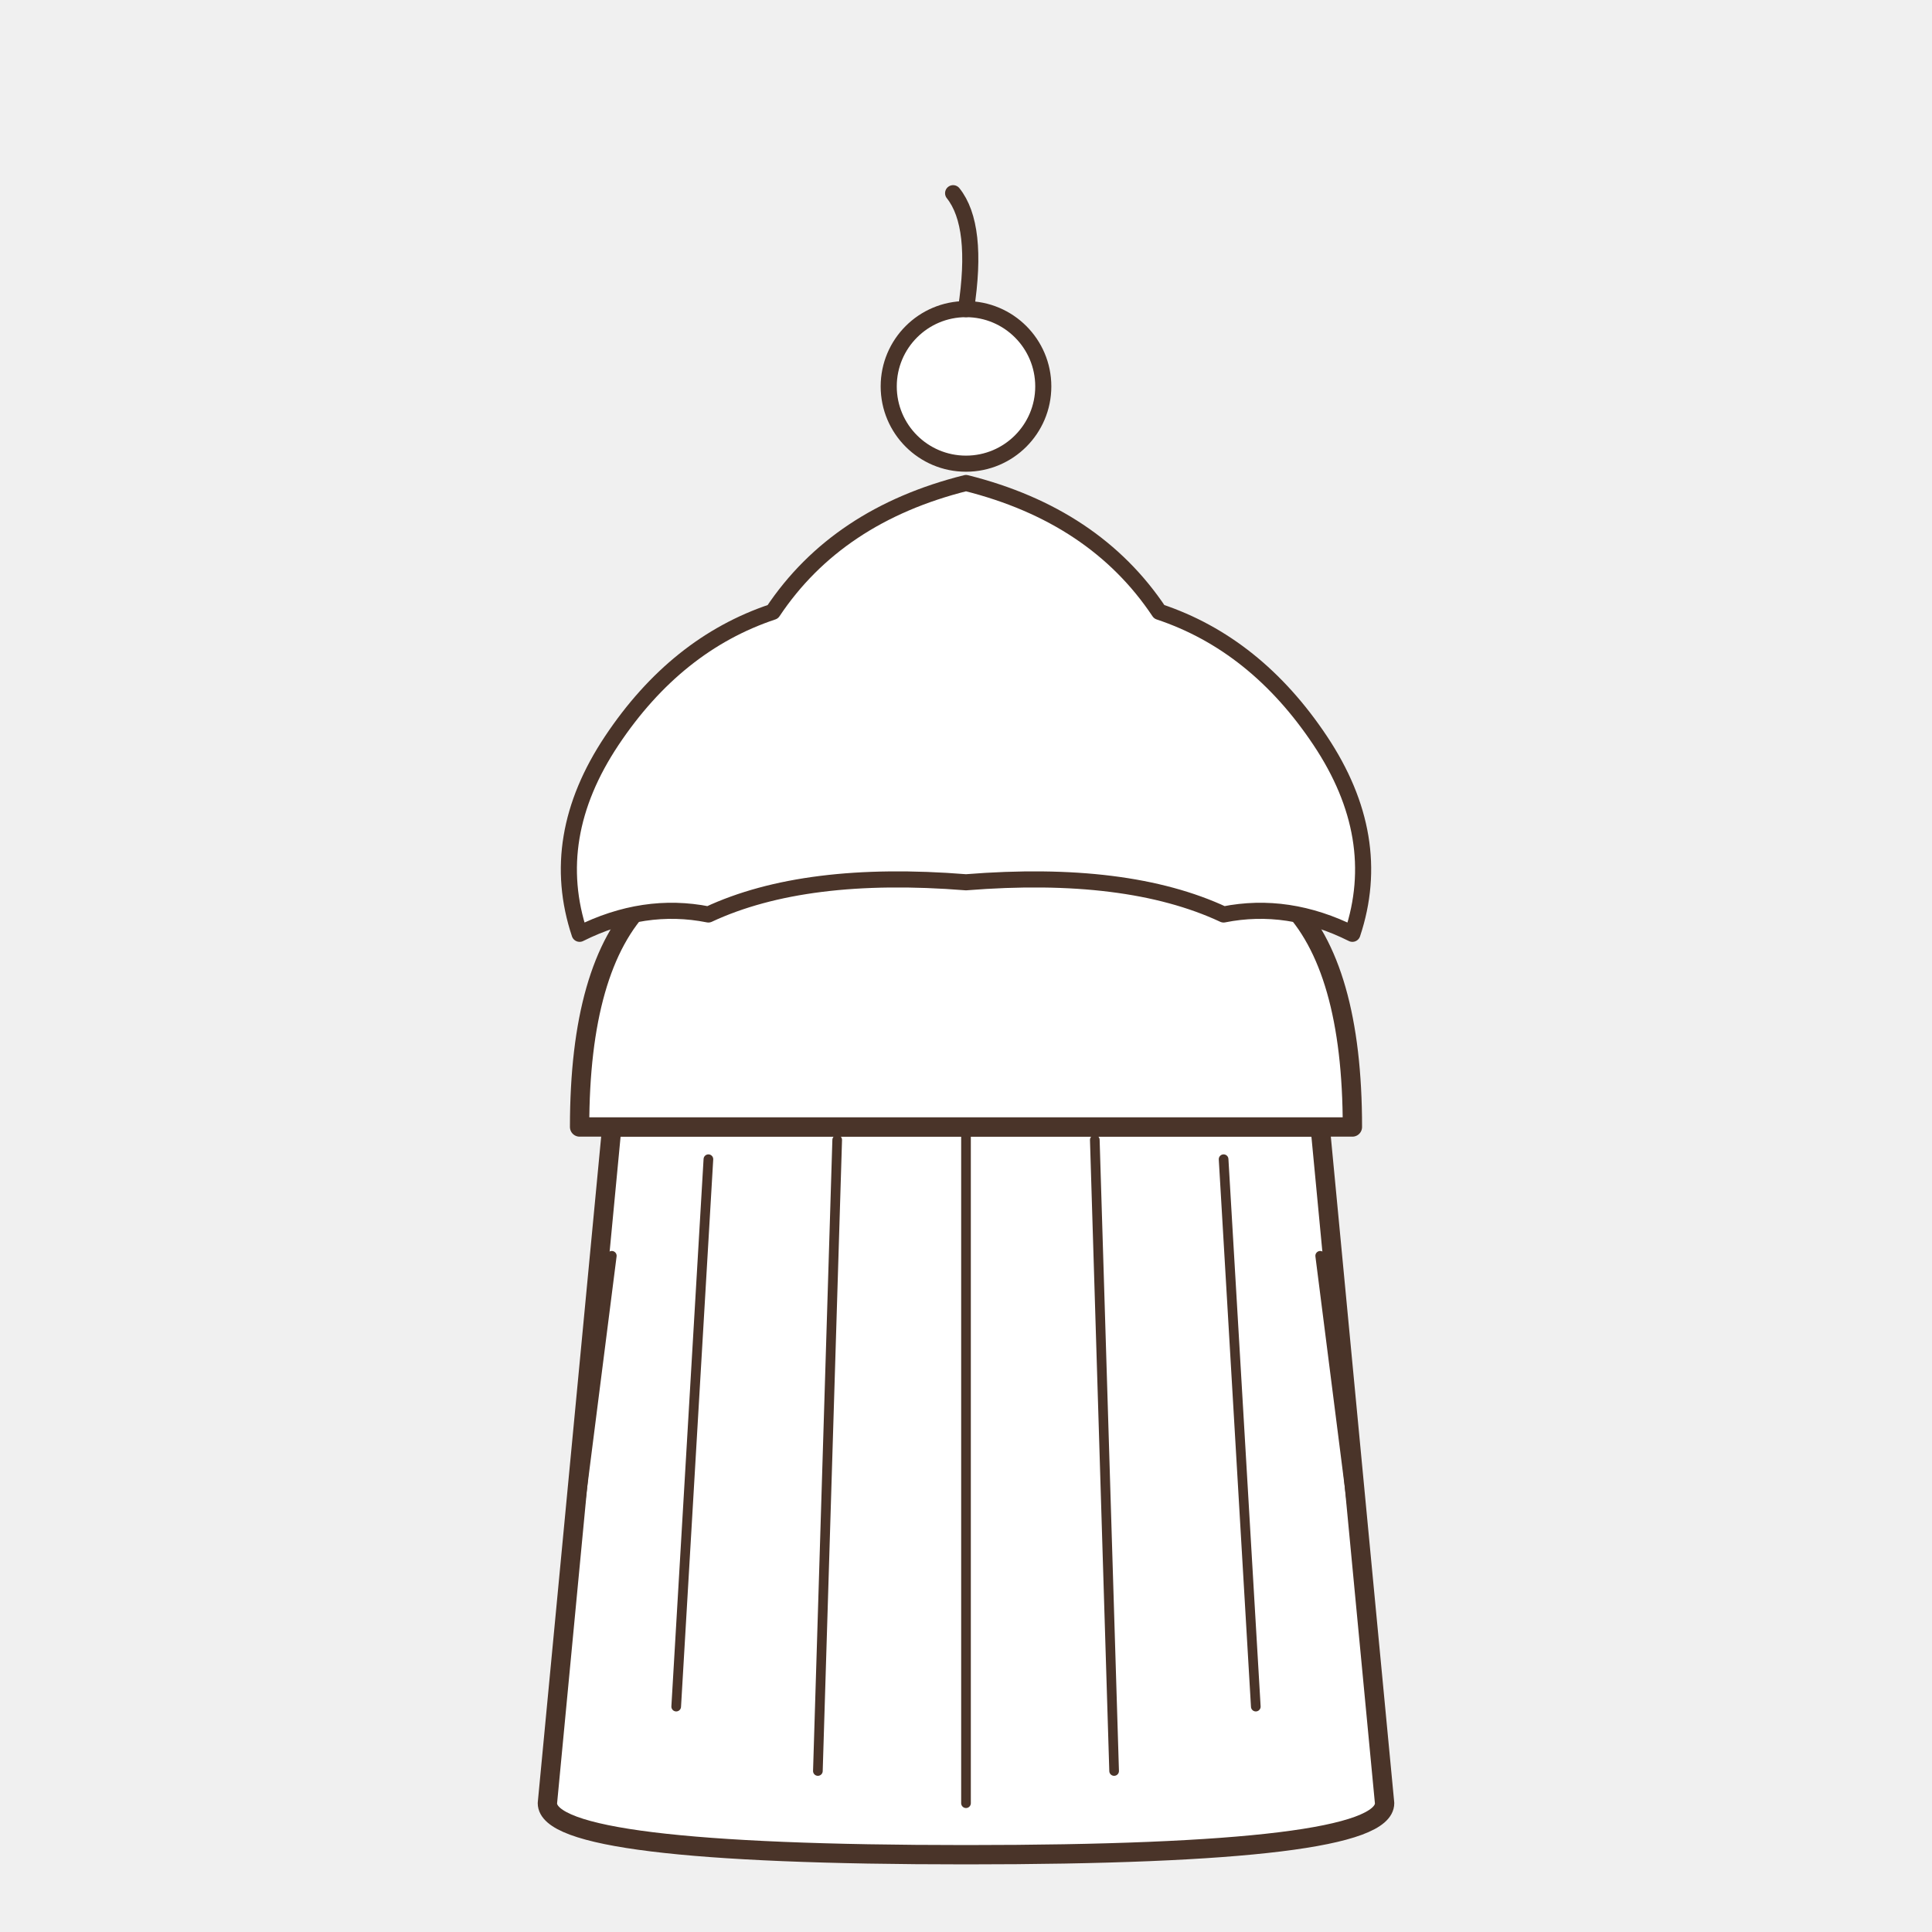
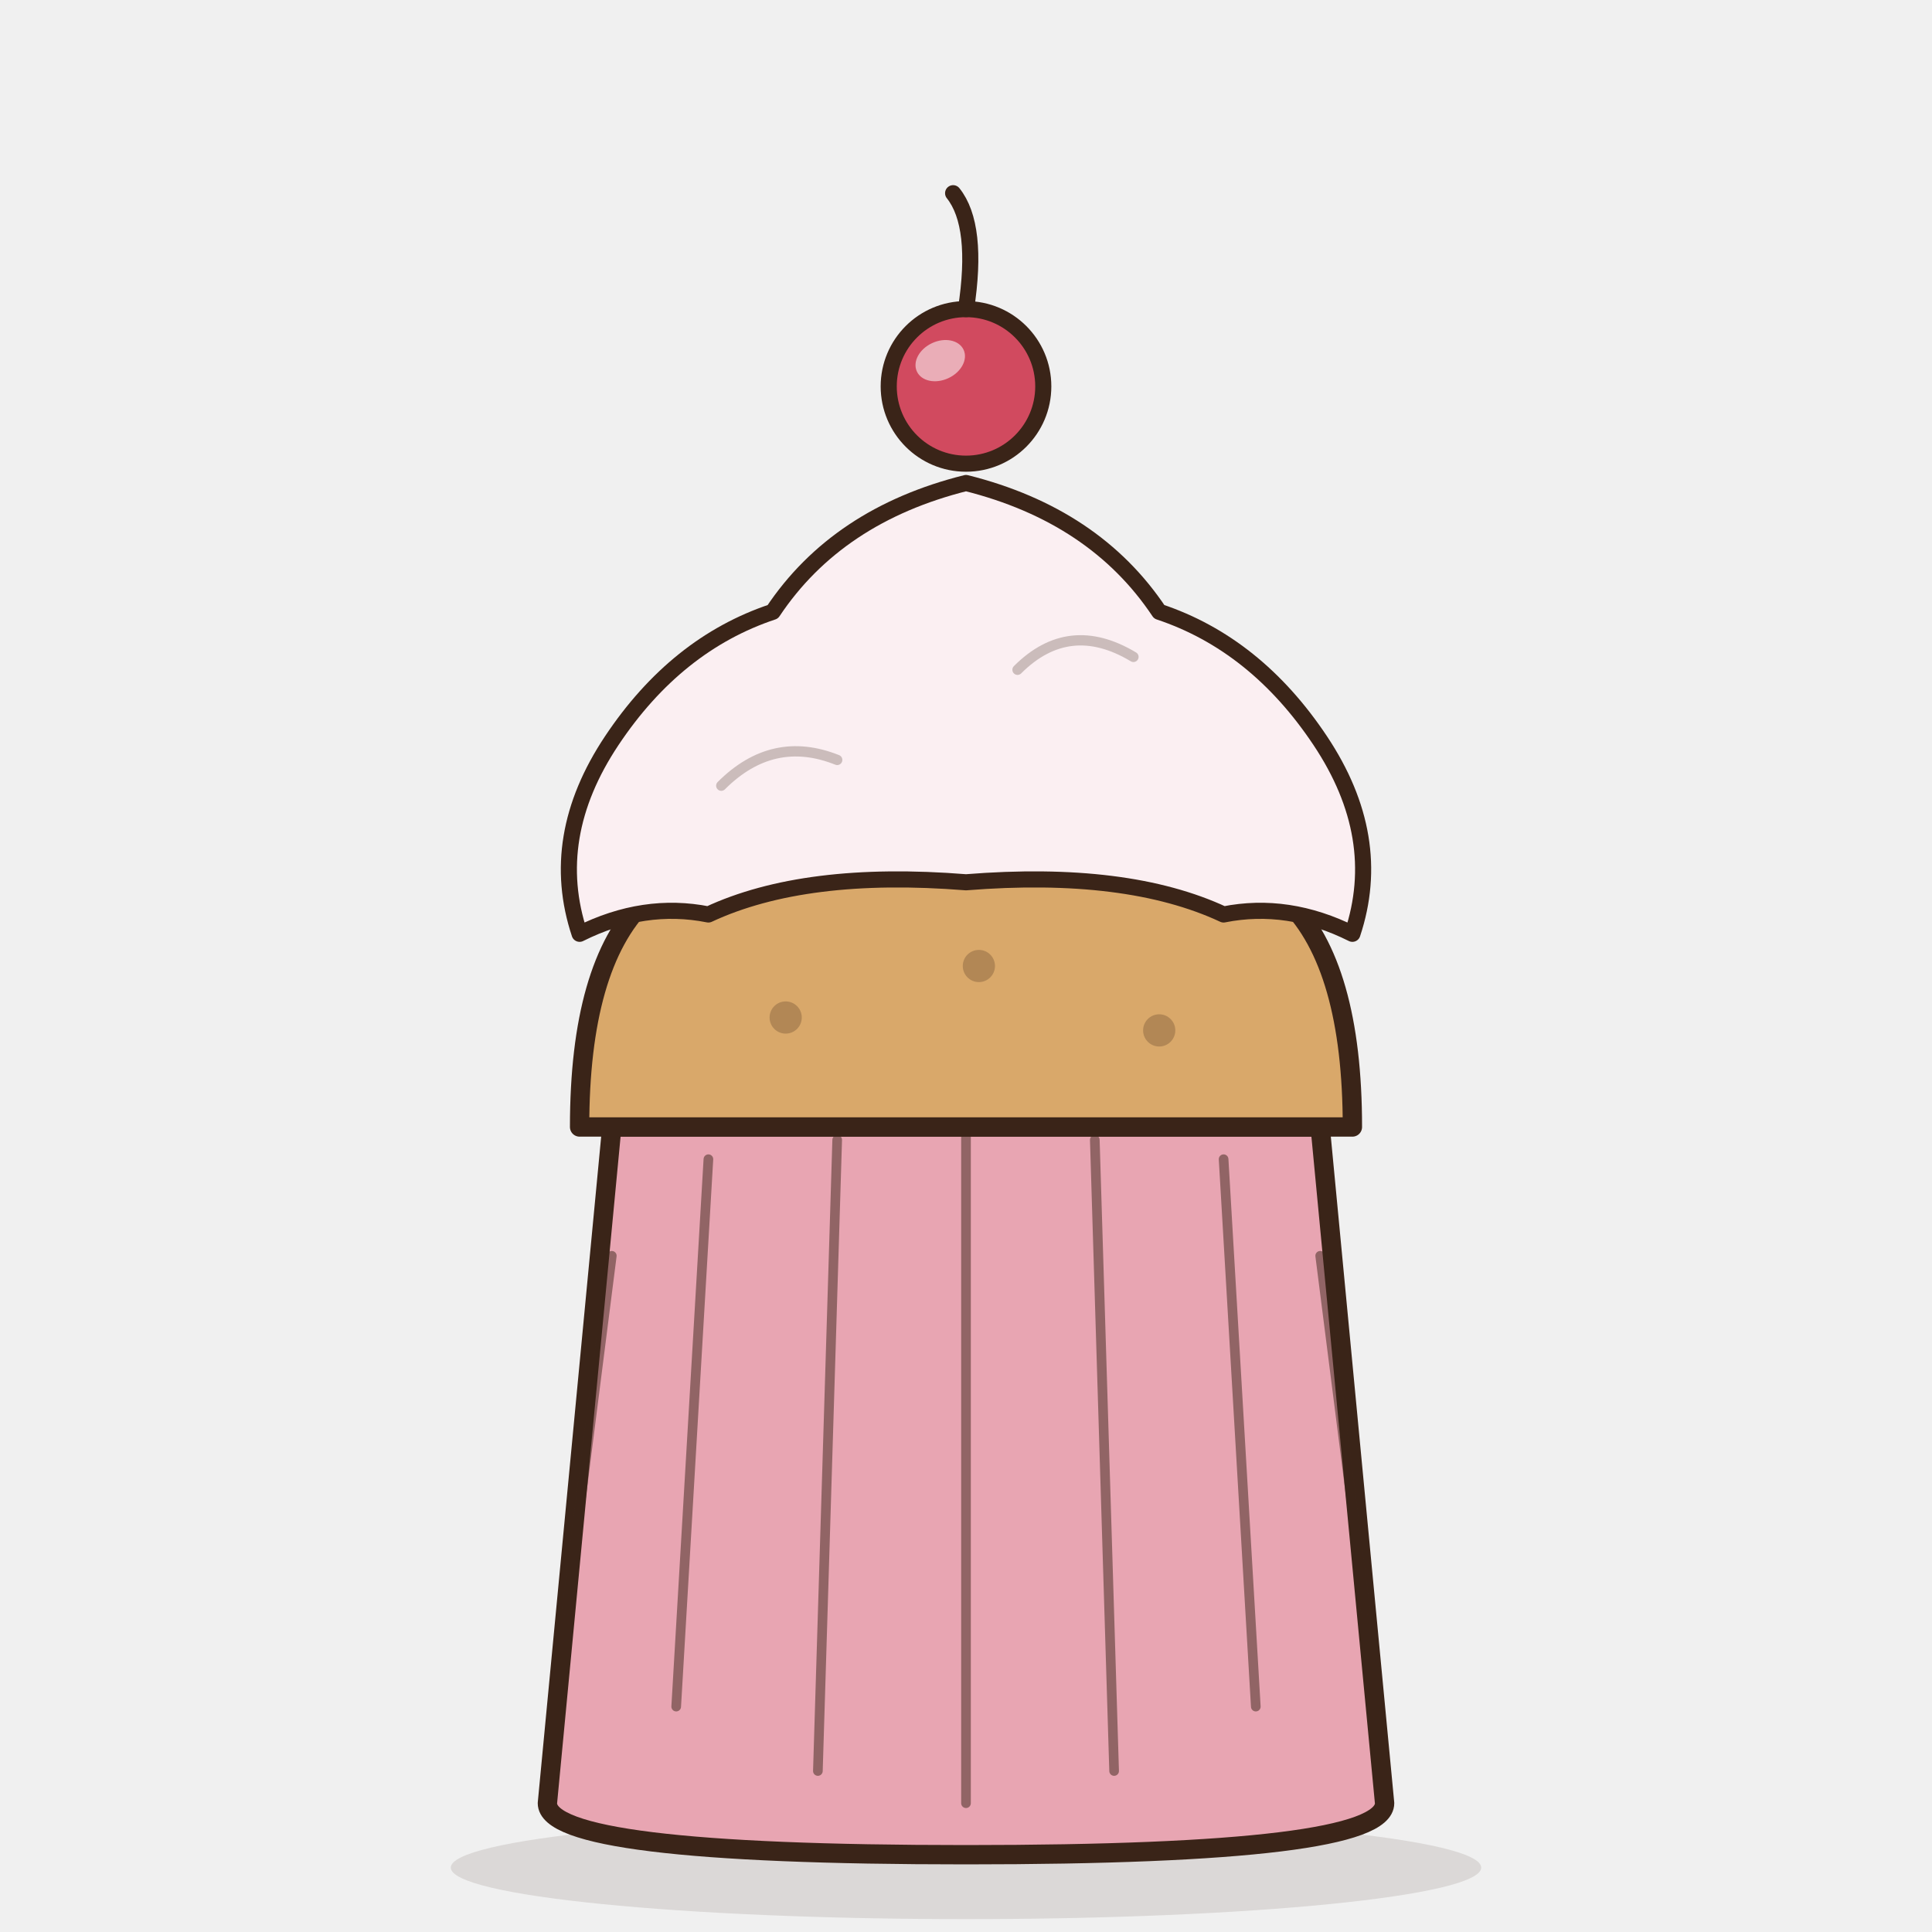
<svg xmlns="http://www.w3.org/2000/svg" viewBox="0 0 300 300">
+   <ellipse cx="150" cy="290" rx="80" ry="8" fill="#3A2418" opacity="0.12" />
  <g id="wrapper">
-     <path d="M95 175 L85 280 Q85 288 150 288 Q215 288 215 280 L205 175 Z" fill="#FFFFFF" stroke="#4A3429" stroke-width="3" stroke-linecap="round" stroke-linejoin="round" />
-     <path d="M95 195 L88 250" fill="none" stroke="#4A3429" stroke-width="1.5" stroke-linecap="round" />
-     <path d="M110 180 L105 265" fill="none" stroke="#4A3429" stroke-width="1.5" stroke-linecap="round" />
-     <path d="M130 177 L127 275" fill="none" stroke="#4A3429" stroke-width="1.5" stroke-linecap="round" />
-     <path d="M150 176 L150 280" fill="none" stroke="#4A3429" stroke-width="1.5" stroke-linecap="round" />
-     <path d="M170 177 L173 275" fill="none" stroke="#4A3429" stroke-width="1.5" stroke-linecap="round" />
-     <path d="M190 180 L195 265" fill="none" stroke="#4A3429" stroke-width="1.5" stroke-linecap="round" />
-     <path d="M205 195 L212 250" fill="none" stroke="#4A3429" stroke-width="1.5" stroke-linecap="round" />
+     <path d="M95 175 L85 280 Q85 288 150 288 Q215 288 215 280 L205 175 Z" fill="#E8A5B2" stroke="#3A2418" stroke-width="3" stroke-linecap="round" stroke-linejoin="round" />
+     <path d="M95 195 L88 250" fill="none" stroke="#3A2418" stroke-width="1.5" stroke-linecap="round" opacity="0.5" />
+     <path d="M110 180 L105 265" fill="none" stroke="#3A2418" stroke-width="1.5" stroke-linecap="round" opacity="0.5" />
+     <path d="M130 177 L127 275" fill="none" stroke="#3A2418" stroke-width="1.5" stroke-linecap="round" opacity="0.5" />
+     <path d="M150 176 L150 280" fill="none" stroke="#3A2418" stroke-width="1.5" stroke-linecap="round" opacity="0.5" />
+     <path d="M170 177 L173 275" fill="none" stroke="#3A2418" stroke-width="1.5" stroke-linecap="round" opacity="0.5" />
+     <path d="M190 180 L195 265" fill="none" stroke="#3A2418" stroke-width="1.5" stroke-linecap="round" opacity="0.5" />
+     <path d="M205 195 L212 250" fill="none" stroke="#3A2418" stroke-width="1.5" stroke-linecap="round" opacity="0.5" />
  </g>
  <g id="cake">
-     <path d="M90 175 Q90 150 100 140 Q120 125 150 123 Q180 125 200 140 Q210 150 210 175 Z" fill="#FFFFFF" stroke="#4A3429" stroke-width="3" stroke-linecap="round" stroke-linejoin="round" />
+     <path d="M90 175 Q90 150 100 140 Q120 125 150 123 Q180 125 200 140 Q210 150 210 175 Z" fill="#D9A86A" stroke="#3A2418" stroke-width="3" stroke-linecap="round" stroke-linejoin="round" />
+     <circle cx="122" cy="158" r="2.5" fill="#3A2418" opacity="0.25" />
+     <circle cx="152" cy="150" r="2.5" fill="#3A2418" opacity="0.25" />
+     <circle cx="180" cy="160" r="2.5" fill="#3A2418" opacity="0.25" />
  </g>
  <g id="frosting">
-     <path d="M90 145 Q85 130 95 115 Q105 100 120 95 Q130 80 150 75 Q170 80 180 95 Q195 100 205 115 Q215 130 210 145 Q200 140 190 142 Q175 135 150 137 Q125 135 110 142 Q100 140 90 145 Z" fill="#FFFFFF" stroke="#4A3429" stroke-width="2.5" stroke-linecap="round" stroke-linejoin="round" />
+     <path d="M90 145 Q85 130 95 115 Q105 100 120 95 Q130 80 150 75 Q170 80 180 95 Q195 100 205 115 Q215 130 210 145 Q200 140 190 142 Q175 135 150 137 Q125 135 110 142 Q100 140 90 145 Z" fill="#FBEFF2" stroke="#3A2418" stroke-width="2.5" stroke-linecap="round" stroke-linejoin="round" />
+     <path d="M112 122 Q120 114 130 118" fill="none" stroke="#3A2418" stroke-width="1.6" opacity="0.25" stroke-linecap="round" />
+     <path d="M158 104 Q166 96 176 102" fill="none" stroke="#3A2418" stroke-width="1.6" opacity="0.25" stroke-linecap="round" />
  </g>
  <g id="topper">
-     <circle cx="150" cy="60" r="12" fill="#FFFFFF" stroke="#4A3429" stroke-width="2.5" />
-     <path d="M150 48 Q152 35 148 30" fill="none" stroke="#4A3429" stroke-width="2.5" stroke-linecap="round" />
+     <circle cx="150" cy="60" r="12" fill="#D14A5F" stroke="#3A2418" stroke-width="2.5" />
+     <path d="M150 48 Q152 35 148 30" fill="none" stroke="#3A2418" stroke-width="2.5" stroke-linecap="round" />
+     <ellipse cx="146" cy="56" rx="4" ry="3" fill="#FFFFFF" opacity="0.55" transform="rotate(-25 146 56)" />
  </g>
</svg>
